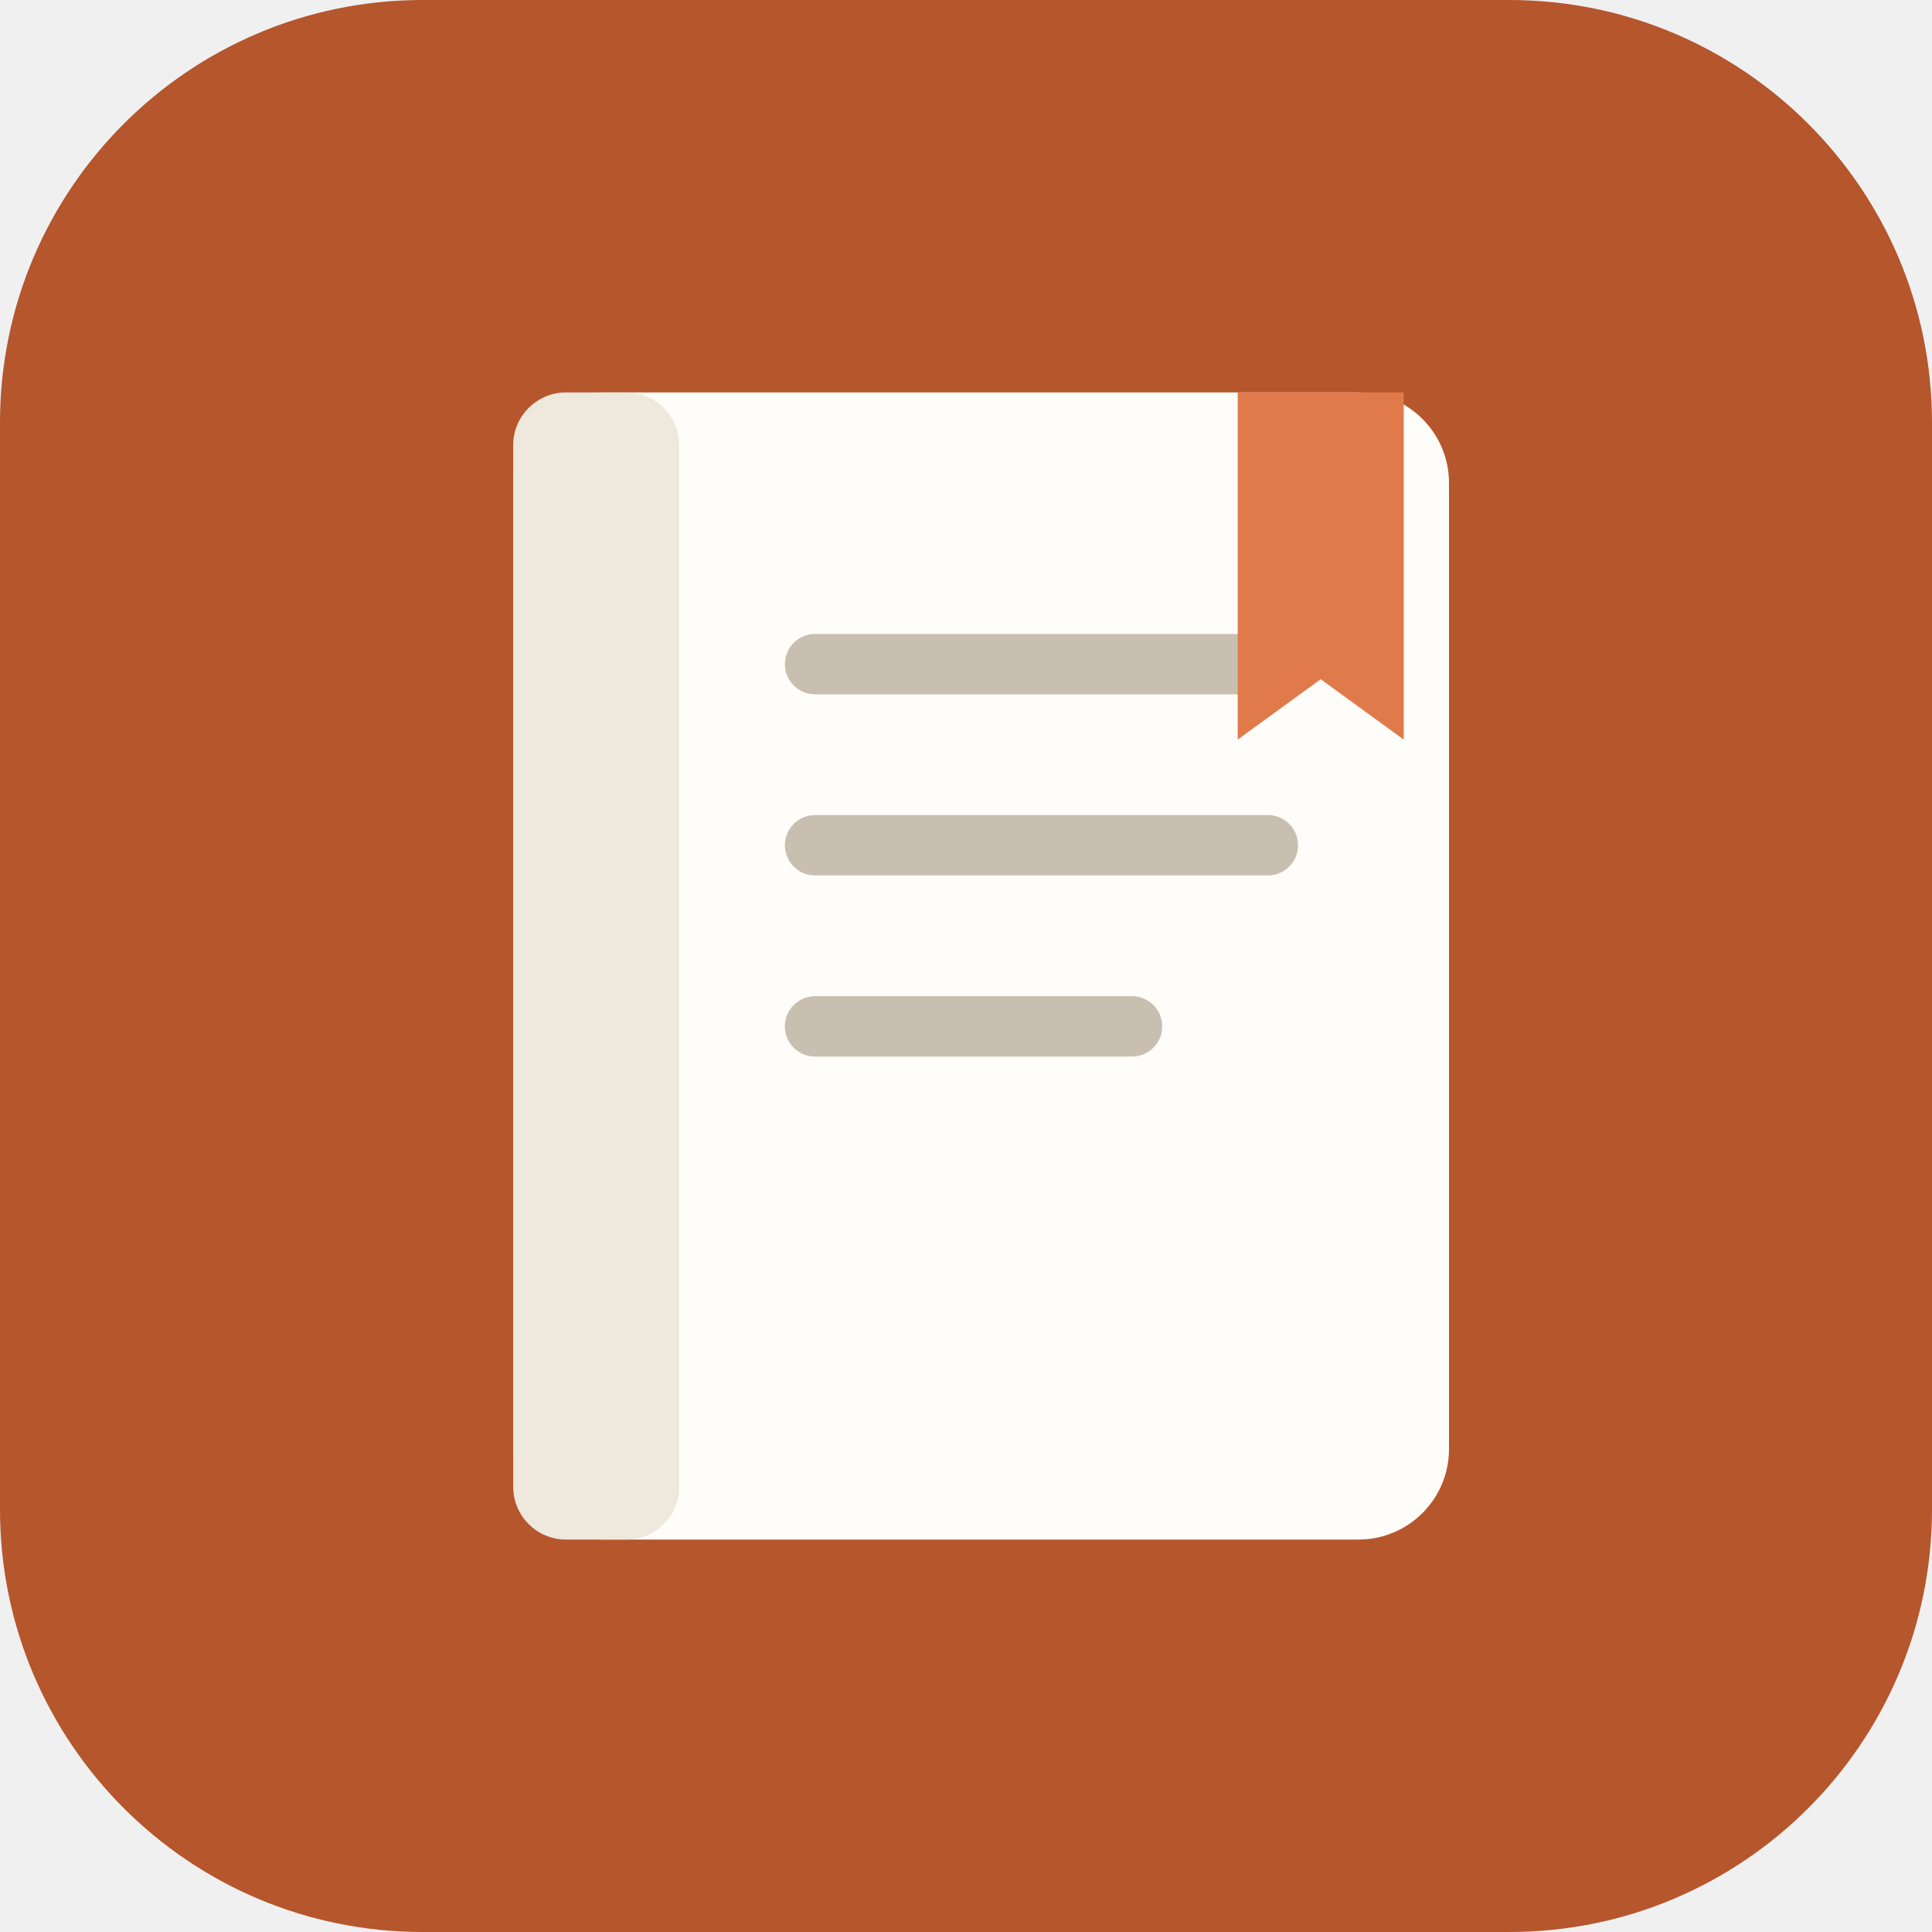
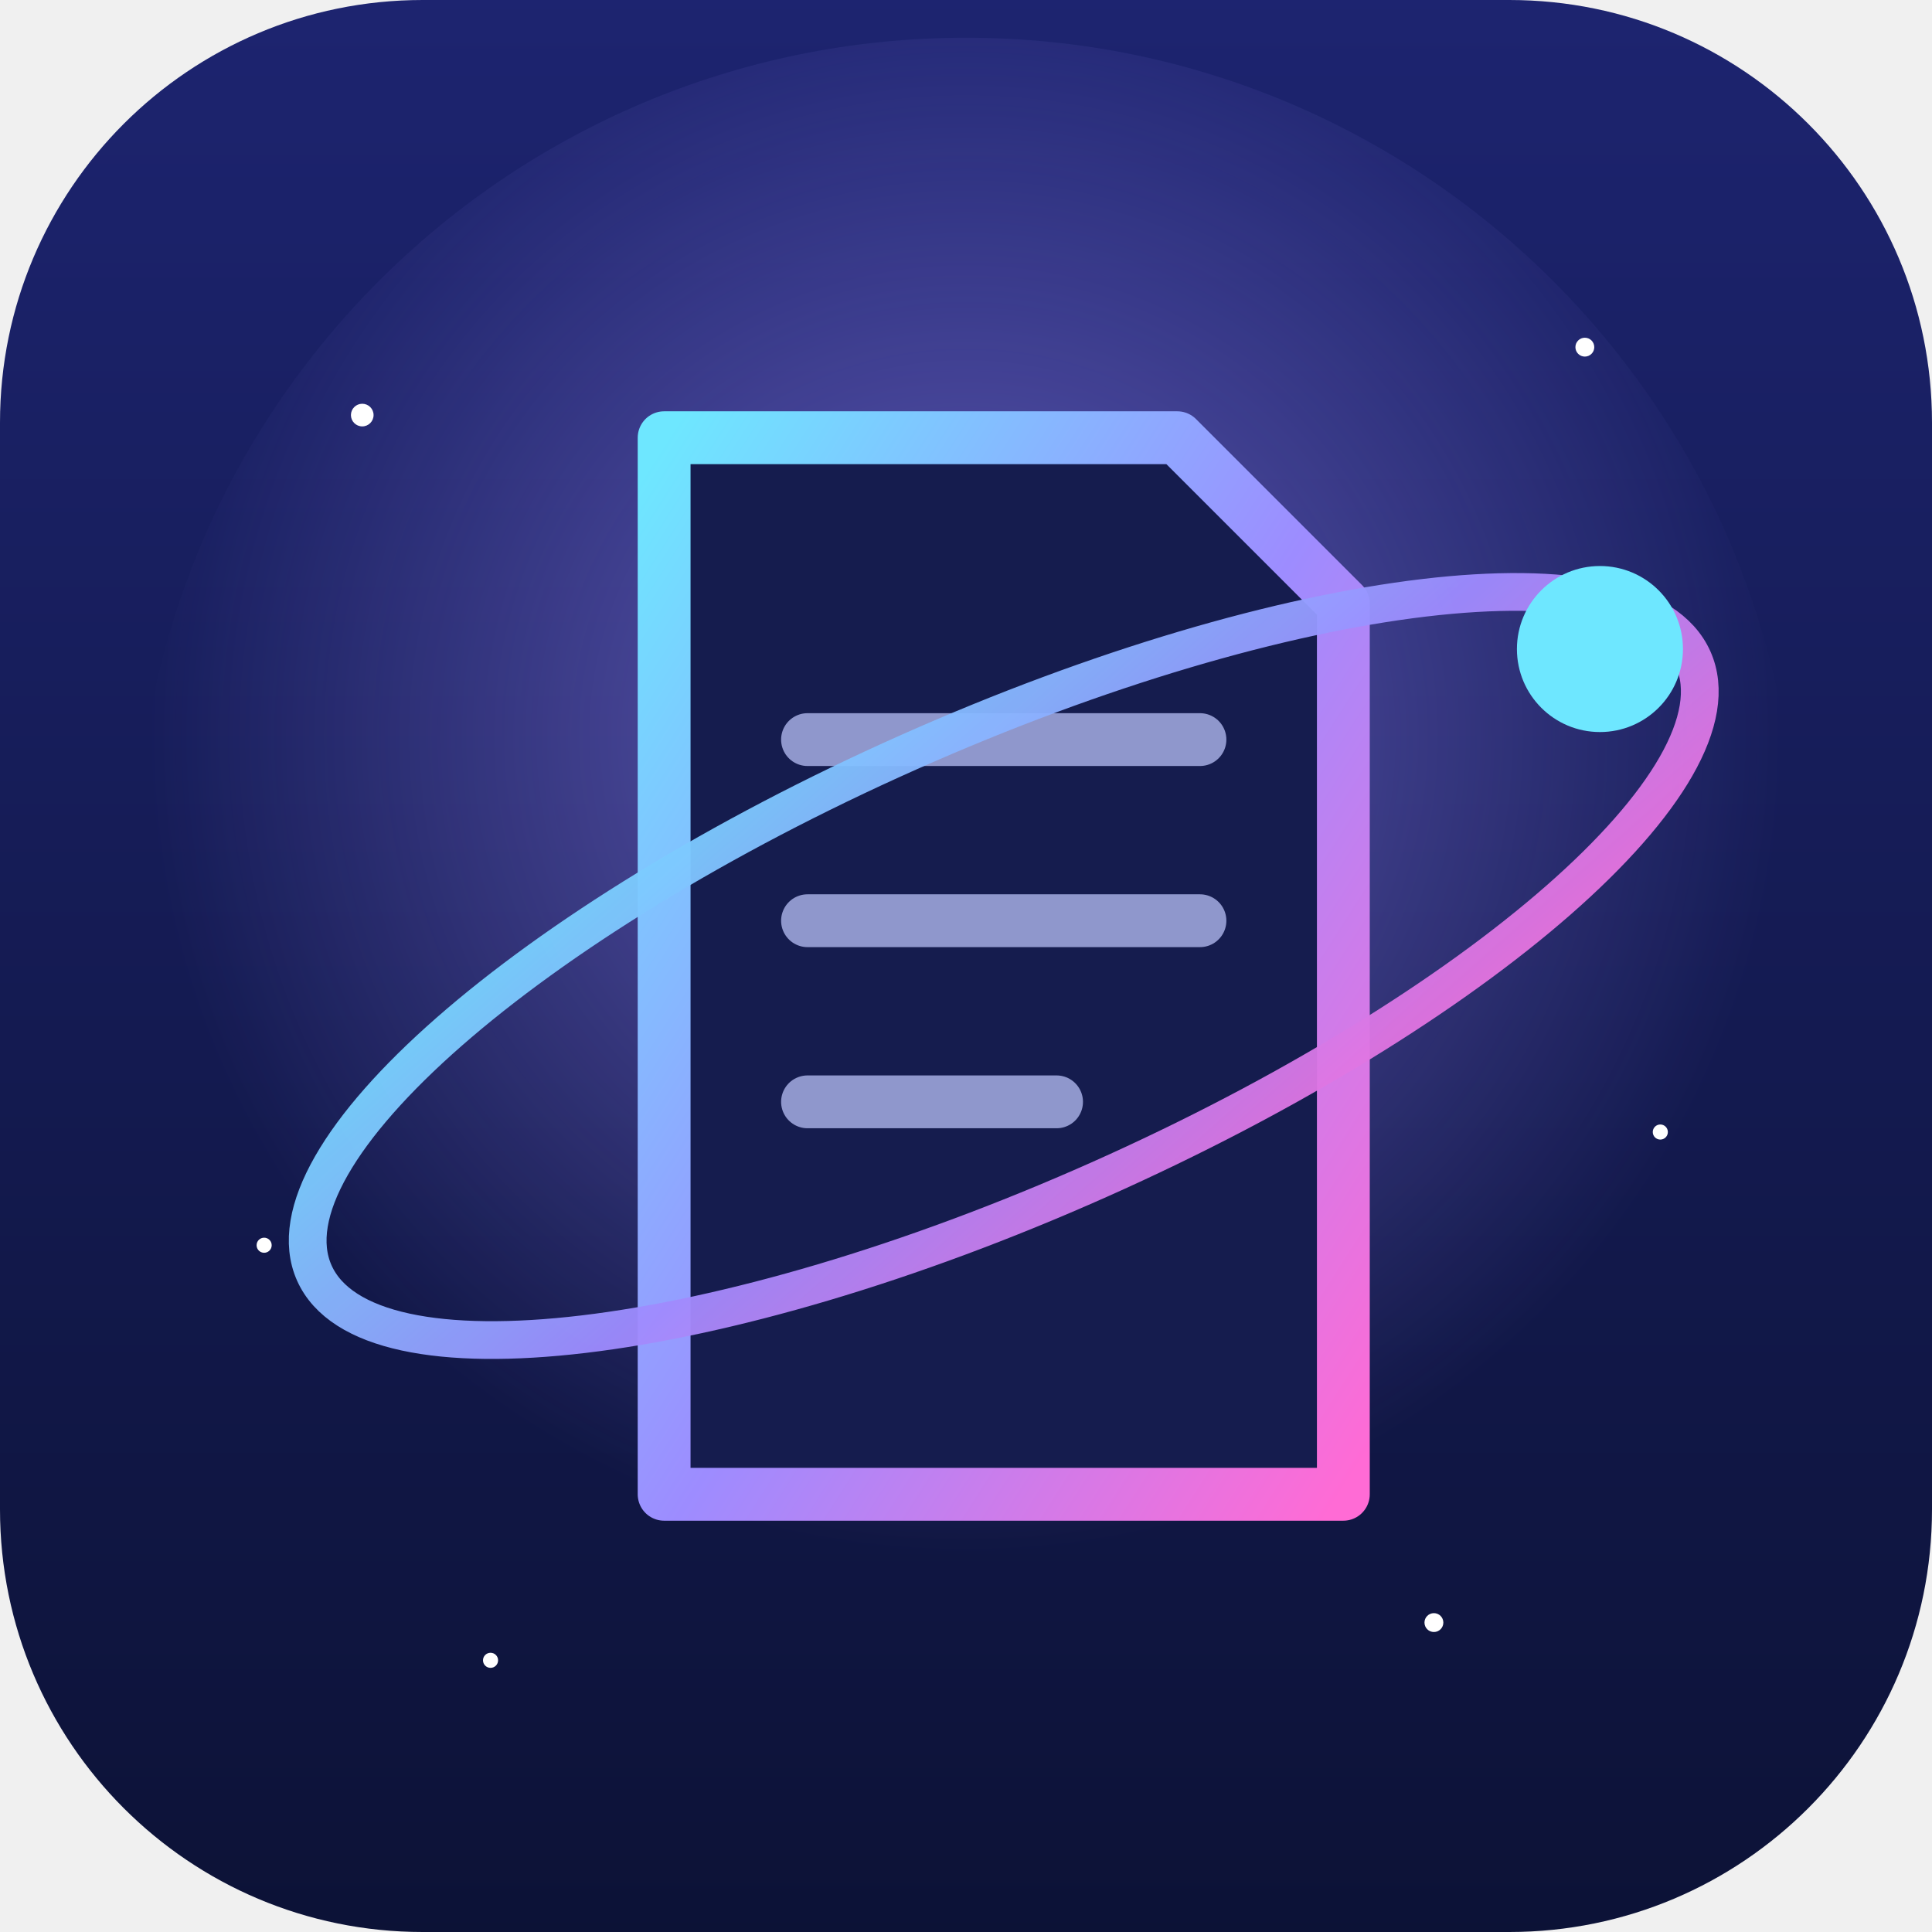
<svg xmlns="http://www.w3.org/2000/svg" viewBox="0 0 512 512">
-   <rect width="512" height="512" rx="112" fill="#b5562d" />
-   <rect x="136" y="104" width="248" height="304" rx="24" fill="#fffdf9" />
-   <rect x="136" y="104" width="44" height="304" rx="14" fill="#efe8dc" />
-   <path d="M216 176h120M216 224h120M216 272h84" stroke="#c9bfb1" stroke-width="16" stroke-linecap="round" />
-   <path d="M328 104v92l22-16 22 16v-92z" fill="#e07a4b" />
+   <defs>
+     <linearGradient id="bg" x1="0" y1="0" x2="0" y2="1">
+       <stop offset="0" stop-color="#1d2470" />
+       <stop offset="1" stop-color="#0c1236" />
+     </linearGradient>
+     <linearGradient id="holo" x1="0" y1="0" x2="1" y2="1">
+       <stop offset="0" stop-color="#6ee7ff" />
+       <stop offset=".52" stop-color="#9d8cff" />
+       <stop offset="1" stop-color="#ff6bd5" />
+     </linearGradient>
+     <radialGradient id="glow" cx=".5" cy=".42" r=".5">
+       <stop offset="0" stop-color="#9d8cff" stop-opacity=".55" />
+       <stop offset="1" stop-color="#9d8cff" stop-opacity="0" />
+     </radialGradient>
+   </defs>
+   <rect width="512" height="512" rx="112" fill="url(#bg)" />
+   <circle cx="256" cy="230" r="220" fill="url(#glow)" />
+   <g fill="#fff">
+     <circle cx="96" cy="110" r="3" />
+     <circle cx="420" cy="92" r="2.5" />
+     <circle cx="440" cy="300" r="2" />
+     <circle cx="70" cy="330" r="2" />
+     <circle cx="380" cy="430" r="2.5" />
+     <circle cx="130" cy="440" r="2" />
+   </g>
+   <path d="M176 116h136l44 44v236H176z" fill="#151c4e" stroke="url(#holo)" stroke-width="14" stroke-linejoin="round" />
+   <path d="M214 196h104M214 244h104M214 292h66" stroke="#8f97cc" stroke-width="14" stroke-linecap="round" />
+   <ellipse cx="266" cy="256" rx="200" ry="62" fill="none" stroke="url(#holo)" stroke-width="10" transform="rotate(-24 266 256)" opacity=".95" />
+   <circle cx="424" cy="172" r="22" fill="#6ee7ff" />
</svg>
